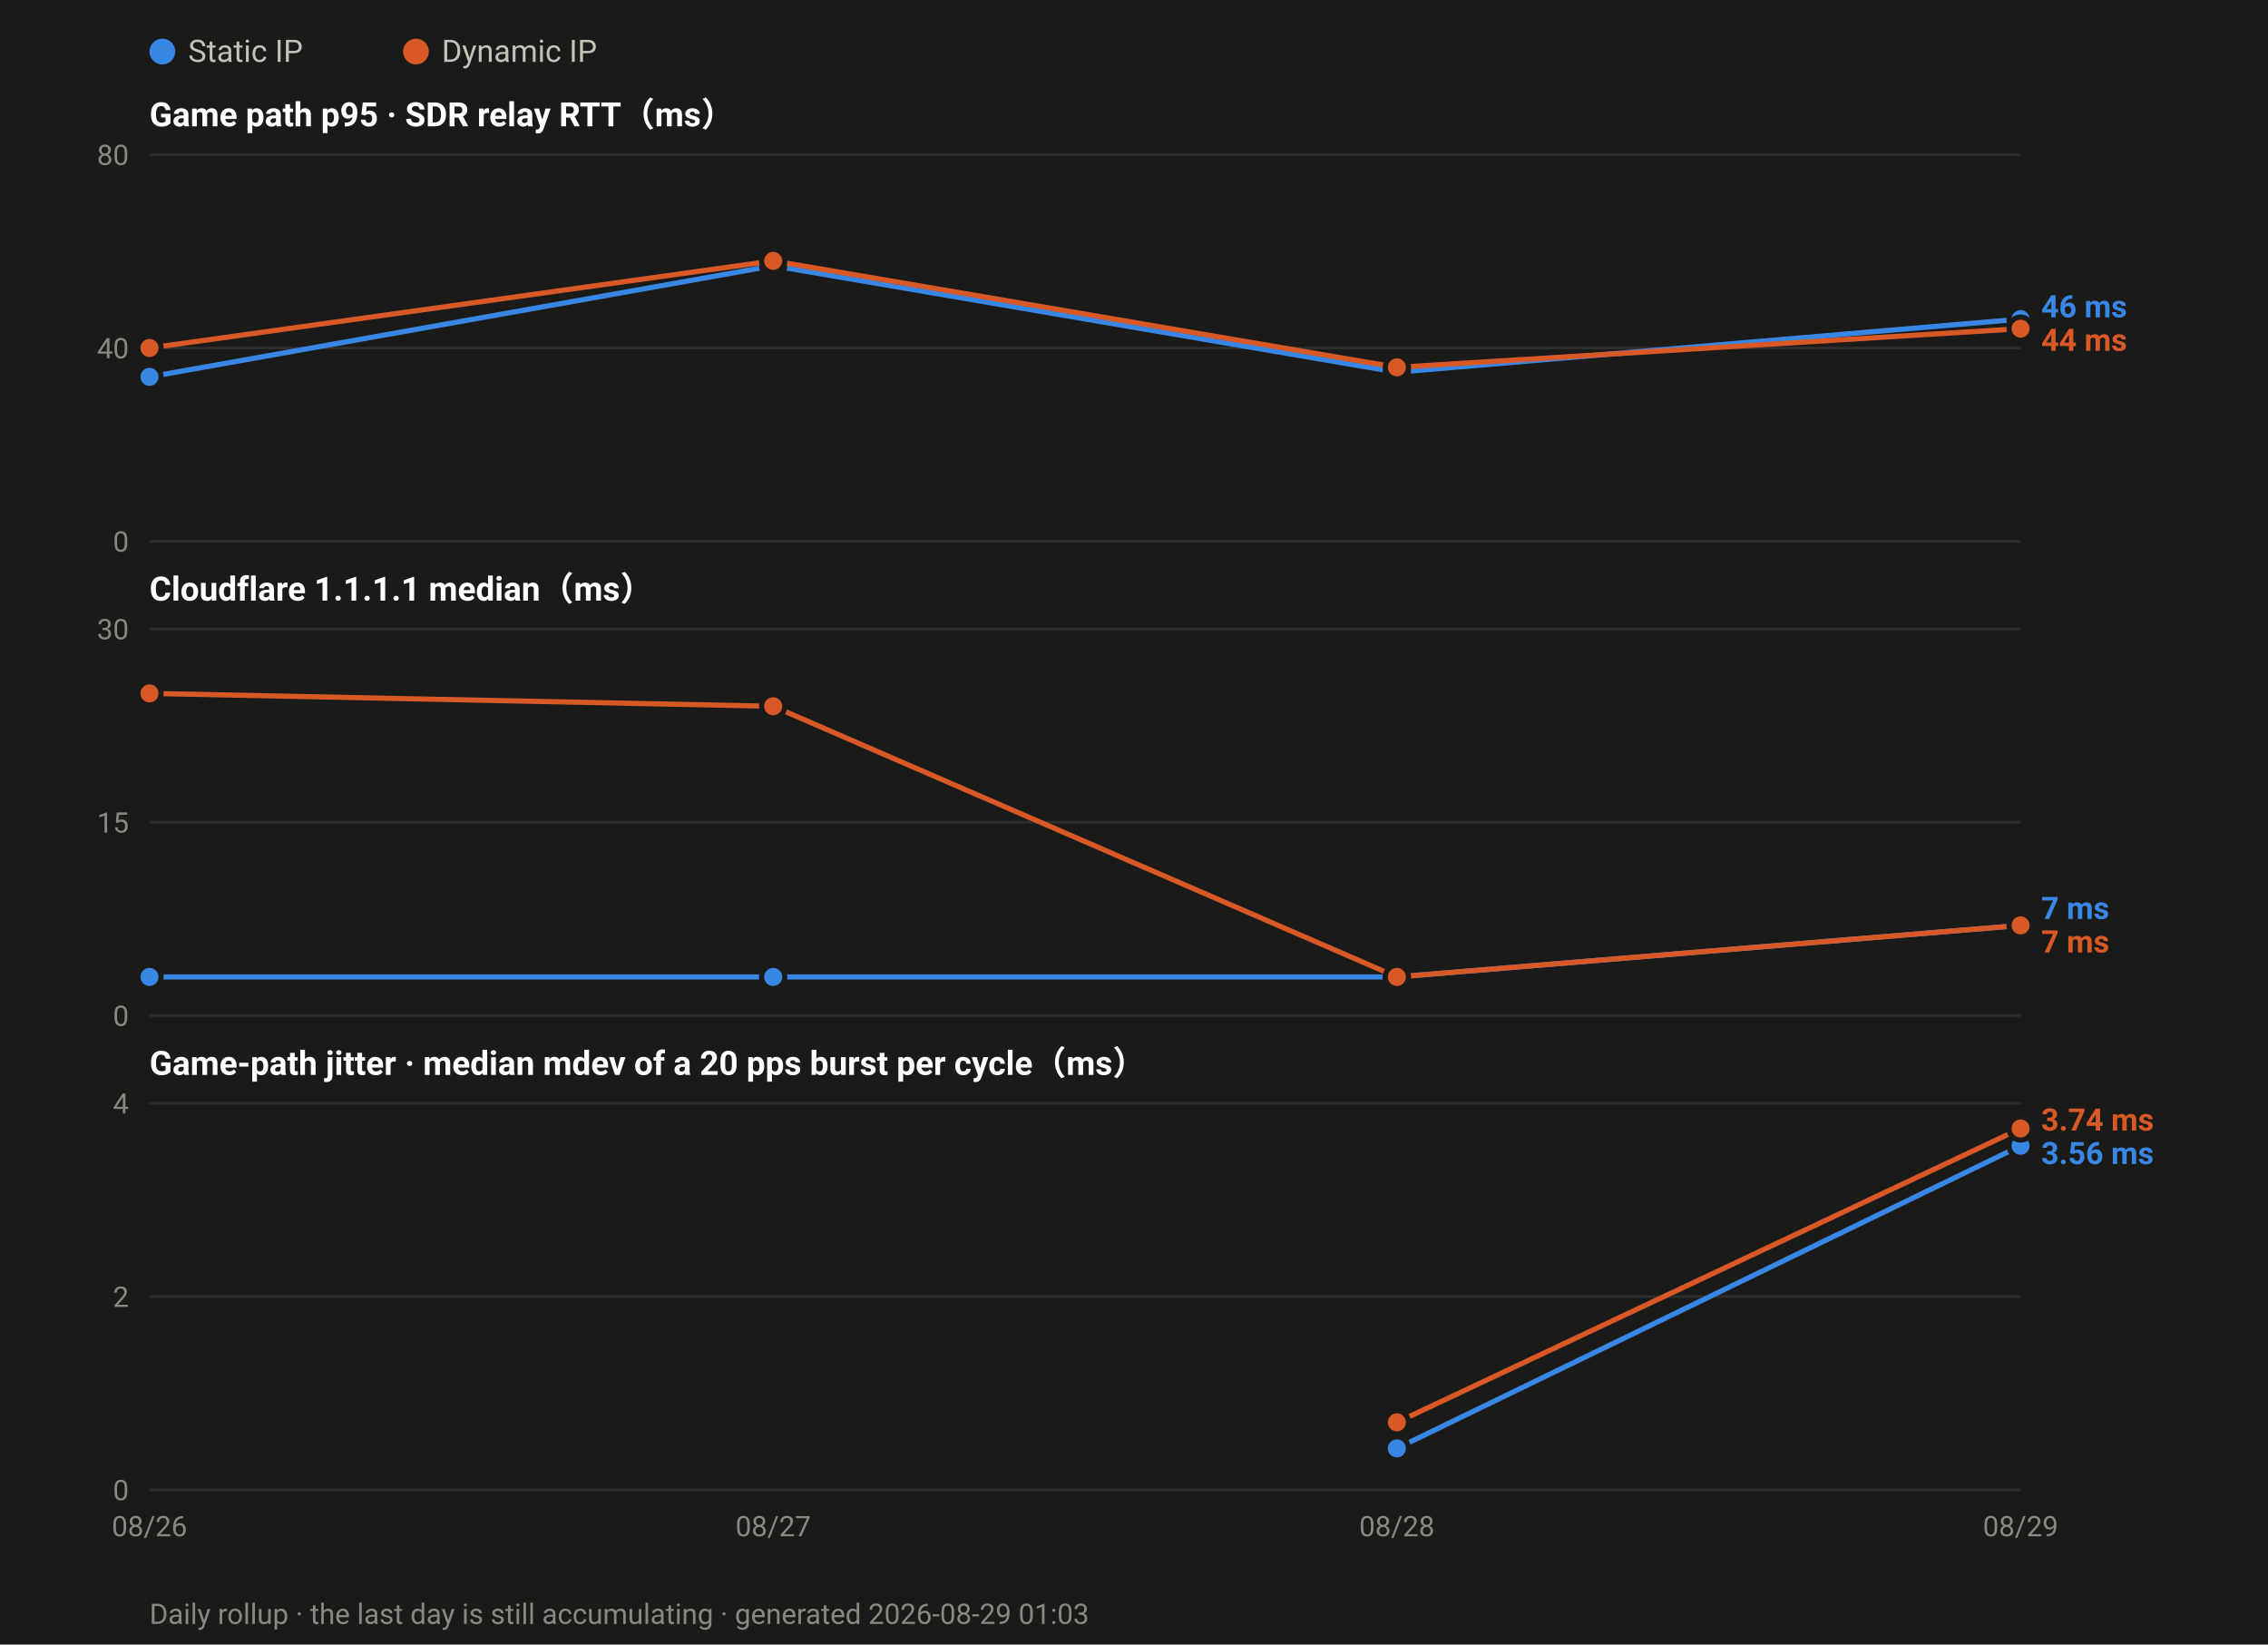
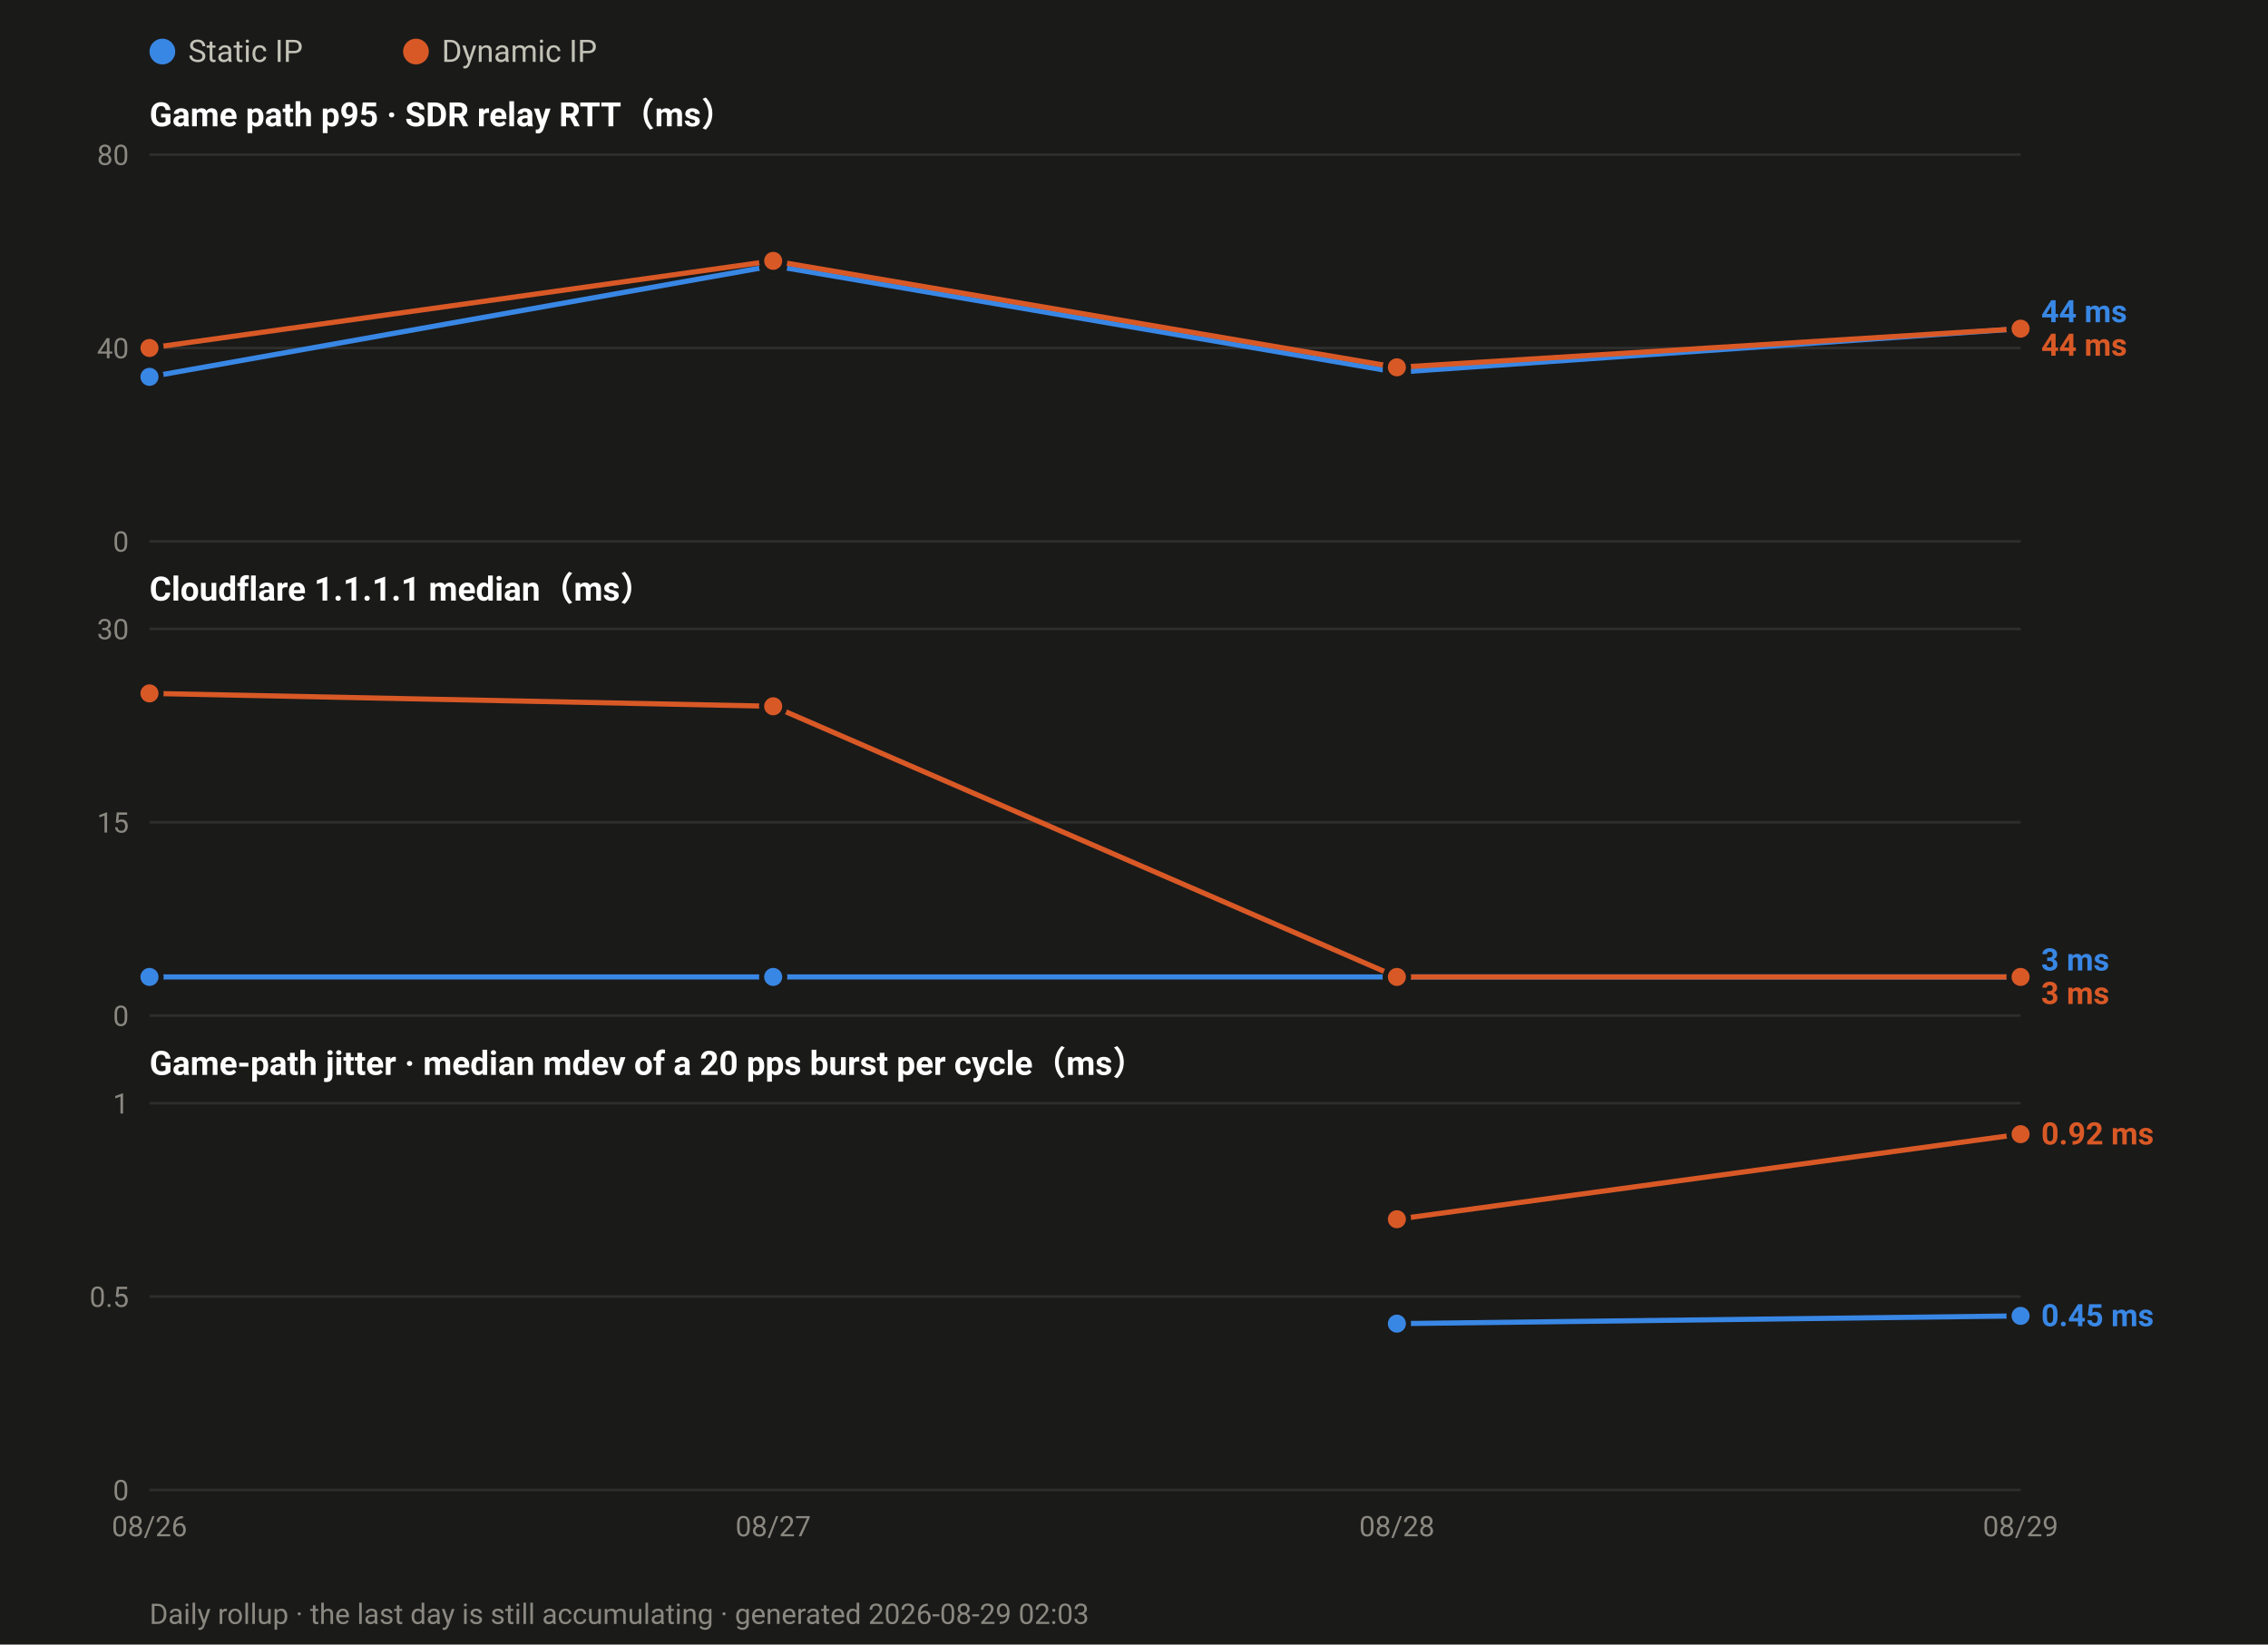
<svg xmlns="http://www.w3.org/2000/svg" width="880" height="638" viewBox="0 0 880 638" font-family="ui-sans-serif,-apple-system,Segoe UI,Roboto,Helvetica,Arial,sans-serif">
  <rect width="880" height="638" fill="#1a1a19" />
  <circle cx="63.0" cy="20" r="5" fill="#3987e5" />
  <text x="73.0" y="24" font-size="12" fill="#c3c2b7">Static IP</text>
  <circle cx="161.4" cy="20" r="5" fill="#d95926" />
  <text x="171.4" y="24" font-size="12" fill="#c3c2b7">Dynamic IP</text>
  <text x="58" y="49.0" font-size="13" font-weight="600" fill="#ffffff">Game path p95 · SDR relay RTT（ms）</text>
  <line x1="58" y1="210.0" x2="784.0" y2="210.0" stroke="#2e2e2c" stroke-width="1" />
  <text x="50" y="214.0" font-size="11" text-anchor="end" fill="#8a8880">0</text>
  <line x1="58" y1="135.0" x2="784.0" y2="135.0" stroke="#2e2e2c" stroke-width="1" />
  <text x="50" y="139.0" font-size="11" text-anchor="end" fill="#8a8880">40</text>
  <line x1="58" y1="60.0" x2="784.0" y2="60.0" stroke="#2e2e2c" stroke-width="1" />
  <text x="50" y="64.0" font-size="11" text-anchor="end" fill="#8a8880">80</text>
-   <polyline fill="none" stroke="#3987e5" stroke-width="2" stroke-linejoin="round" points="58.0,146.2 300.0,103.1 542.0,144.4 784.0,123.8" />
+   <polyline fill="none" stroke="#3987e5" stroke-width="2" stroke-linejoin="round" points="58.0,146.2 300.0,103.1 542.0,144.4 784.0,127.5" />
  <circle cx="58.0" cy="146.2" r="4.5" fill="#3987e5" stroke="#1a1a19" stroke-width="2" />
  <circle cx="300.0" cy="103.1" r="4.5" fill="#3987e5" stroke="#1a1a19" stroke-width="2" />
  <circle cx="542.0" cy="144.4" r="4.5" fill="#3987e5" stroke="#1a1a19" stroke-width="2" />
-   <circle cx="784.0" cy="123.8" r="4.5" fill="#3987e5" stroke="#1a1a19" stroke-width="2" />
+   <circle cx="784.0" cy="127.5" r="4.5" fill="#3987e5" stroke="#1a1a19" stroke-width="2" />
  <polyline fill="none" stroke="#d95926" stroke-width="2" stroke-linejoin="round" points="58.0,135.0 300.0,101.2 542.0,142.5 784.0,127.5" />
  <circle cx="58.0" cy="135.0" r="4.5" fill="#d95926" stroke="#1a1a19" stroke-width="2" />
  <circle cx="300.0" cy="101.2" r="4.5" fill="#d95926" stroke="#1a1a19" stroke-width="2" />
  <circle cx="542.0" cy="142.5" r="4.5" fill="#d95926" stroke="#1a1a19" stroke-width="2" />
  <circle cx="784.0" cy="127.5" r="4.5" fill="#d95926" stroke="#1a1a19" stroke-width="2" />
-   <text x="792.0" y="123.1" font-size="12" font-weight="600" fill="#3987e5">46 ms</text>
-   <text x="792.0" y="136.1" font-size="12" font-weight="600" fill="#d95926">44 ms</text>
+   <text x="792.0" y="125.0" font-size="12" font-weight="600" fill="#3987e5">44 ms</text>
+   <text x="792.0" y="138.0" font-size="12" font-weight="600" fill="#d95926">44 ms</text>
  <text x="58" y="233.0" font-size="13" font-weight="600" fill="#ffffff">Cloudflare 1.1.1.1 median（ms）</text>
  <line x1="58" y1="394.0" x2="784.0" y2="394.0" stroke="#2e2e2c" stroke-width="1" />
  <text x="50" y="398.0" font-size="11" text-anchor="end" fill="#8a8880">0</text>
  <line x1="58" y1="319.0" x2="784.0" y2="319.0" stroke="#2e2e2c" stroke-width="1" />
  <text x="50" y="323.0" font-size="11" text-anchor="end" fill="#8a8880">15</text>
  <line x1="58" y1="244.0" x2="784.0" y2="244.0" stroke="#2e2e2c" stroke-width="1" />
  <text x="50" y="248.0" font-size="11" text-anchor="end" fill="#8a8880">30</text>
-   <polyline fill="none" stroke="#3987e5" stroke-width="2" stroke-linejoin="round" points="58.0,379.0 300.0,379.0 542.0,379.0 784.0,359.0" />
+   <polyline fill="none" stroke="#3987e5" stroke-width="2" stroke-linejoin="round" points="58.0,379.0 300.0,379.0 542.0,379.0 784.0,379.0" />
  <circle cx="58.0" cy="379.0" r="4.5" fill="#3987e5" stroke="#1a1a19" stroke-width="2" />
  <circle cx="300.0" cy="379.0" r="4.5" fill="#3987e5" stroke="#1a1a19" stroke-width="2" />
  <circle cx="542.0" cy="379.0" r="4.5" fill="#3987e5" stroke="#1a1a19" stroke-width="2" />
-   <circle cx="784.0" cy="359.0" r="4.5" fill="#3987e5" stroke="#1a1a19" stroke-width="2" />
-   <polyline fill="none" stroke="#d95926" stroke-width="2" stroke-linejoin="round" points="58.0,269.0 300.0,274.0 542.0,379.0 784.0,359.0" />
+   <circle cx="784.0" cy="379.0" r="4.5" fill="#3987e5" stroke="#1a1a19" stroke-width="2" />
+   <polyline fill="none" stroke="#d95926" stroke-width="2" stroke-linejoin="round" points="58.0,269.0 300.0,274.0 542.0,379.0 784.0,379.0" />
  <circle cx="58.0" cy="269.0" r="4.5" fill="#d95926" stroke="#1a1a19" stroke-width="2" />
  <circle cx="300.0" cy="274.0" r="4.5" fill="#d95926" stroke="#1a1a19" stroke-width="2" />
  <circle cx="542.0" cy="379.0" r="4.5" fill="#d95926" stroke="#1a1a19" stroke-width="2" />
-   <circle cx="784.0" cy="359.0" r="4.5" fill="#d95926" stroke="#1a1a19" stroke-width="2" />
-   <text x="792.0" y="356.5" font-size="12" font-weight="600" fill="#3987e5">7 ms</text>
-   <text x="792.0" y="369.5" font-size="12" font-weight="600" fill="#d95926">7 ms</text>
+   <circle cx="784.0" cy="379.0" r="4.5" fill="#d95926" stroke="#1a1a19" stroke-width="2" />
+   <text x="792.0" y="376.5" font-size="12" font-weight="600" fill="#3987e5">3 ms</text>
+   <text x="792.0" y="389.5" font-size="12" font-weight="600" fill="#d95926">3 ms</text>
  <text x="58" y="417.0" font-size="13" font-weight="600" fill="#ffffff">Game-path jitter · median mdev of a 20 pps burst per cycle（ms）</text>
  <line x1="58" y1="578.0" x2="784.0" y2="578.0" stroke="#2e2e2c" stroke-width="1" />
  <text x="50" y="582.0" font-size="11" text-anchor="end" fill="#8a8880">0</text>
  <line x1="58" y1="503.0" x2="784.0" y2="503.0" stroke="#2e2e2c" stroke-width="1" />
-   <text x="50" y="507.0" font-size="11" text-anchor="end" fill="#8a8880">2</text>
+   <text x="50" y="507.0" font-size="11" text-anchor="end" fill="#8a8880">0.5</text>
  <line x1="58" y1="428.0" x2="784.0" y2="428.0" stroke="#2e2e2c" stroke-width="1" />
-   <text x="50" y="432.0" font-size="11" text-anchor="end" fill="#8a8880">4</text>
-   <polyline fill="none" stroke="#3987e5" stroke-width="2" stroke-linejoin="round" points="542.0,561.9 784.0,444.5" />
-   <circle cx="542.0" cy="561.9" r="4.5" fill="#3987e5" stroke="#1a1a19" stroke-width="2" />
-   <circle cx="784.0" cy="444.5" r="4.5" fill="#3987e5" stroke="#1a1a19" stroke-width="2" />
-   <polyline fill="none" stroke="#d95926" stroke-width="2" stroke-linejoin="round" points="542.0,551.8 784.0,437.8" />
-   <circle cx="542.0" cy="551.8" r="4.5" fill="#d95926" stroke="#1a1a19" stroke-width="2" />
-   <circle cx="784.0" cy="437.8" r="4.5" fill="#d95926" stroke="#1a1a19" stroke-width="2" />
-   <text x="792.0" y="438.6" font-size="12" font-weight="600" fill="#d95926">3.74 ms</text>
-   <text x="792.0" y="451.6" font-size="12" font-weight="600" fill="#3987e5">3.56 ms</text>
+   <text x="50" y="432.0" font-size="11" text-anchor="end" fill="#8a8880">1</text>
+   <polyline fill="none" stroke="#3987e5" stroke-width="2" stroke-linejoin="round" points="542.0,513.5 784.0,510.5" />
+   <circle cx="542.0" cy="513.5" r="4.5" fill="#3987e5" stroke="#1a1a19" stroke-width="2" />
+   <circle cx="784.0" cy="510.5" r="4.5" fill="#3987e5" stroke="#1a1a19" stroke-width="2" />
+   <polyline fill="none" stroke="#d95926" stroke-width="2" stroke-linejoin="round" points="542.0,473.0 784.0,440.0" />
+   <circle cx="542.0" cy="473.0" r="4.5" fill="#d95926" stroke="#1a1a19" stroke-width="2" />
+   <circle cx="784.0" cy="440.0" r="4.5" fill="#d95926" stroke="#1a1a19" stroke-width="2" />
+   <text x="792.0" y="444.0" font-size="12" font-weight="600" fill="#d95926">0.92 ms</text>
+   <text x="792.0" y="514.5" font-size="12" font-weight="600" fill="#3987e5">0.45 ms</text>
  <text x="58.0" y="596.0" font-size="11" text-anchor="middle" fill="#8a8880">08/26</text>
  <text x="300.0" y="596.0" font-size="11" text-anchor="middle" fill="#8a8880">08/27</text>
  <text x="542.0" y="596.0" font-size="11" text-anchor="middle" fill="#8a8880">08/28</text>
  <text x="784.0" y="596.0" font-size="11" text-anchor="middle" fill="#8a8880">08/29</text>
-   <text x="58" y="630" font-size="11" fill="#8a8880">Daily rollup · the last day is still accumulating · generated 2026-08-29 01:03</text>
+   <text x="58" y="630" font-size="11" fill="#8a8880">Daily rollup · the last day is still accumulating · generated 2026-08-29 02:03</text>
</svg>
